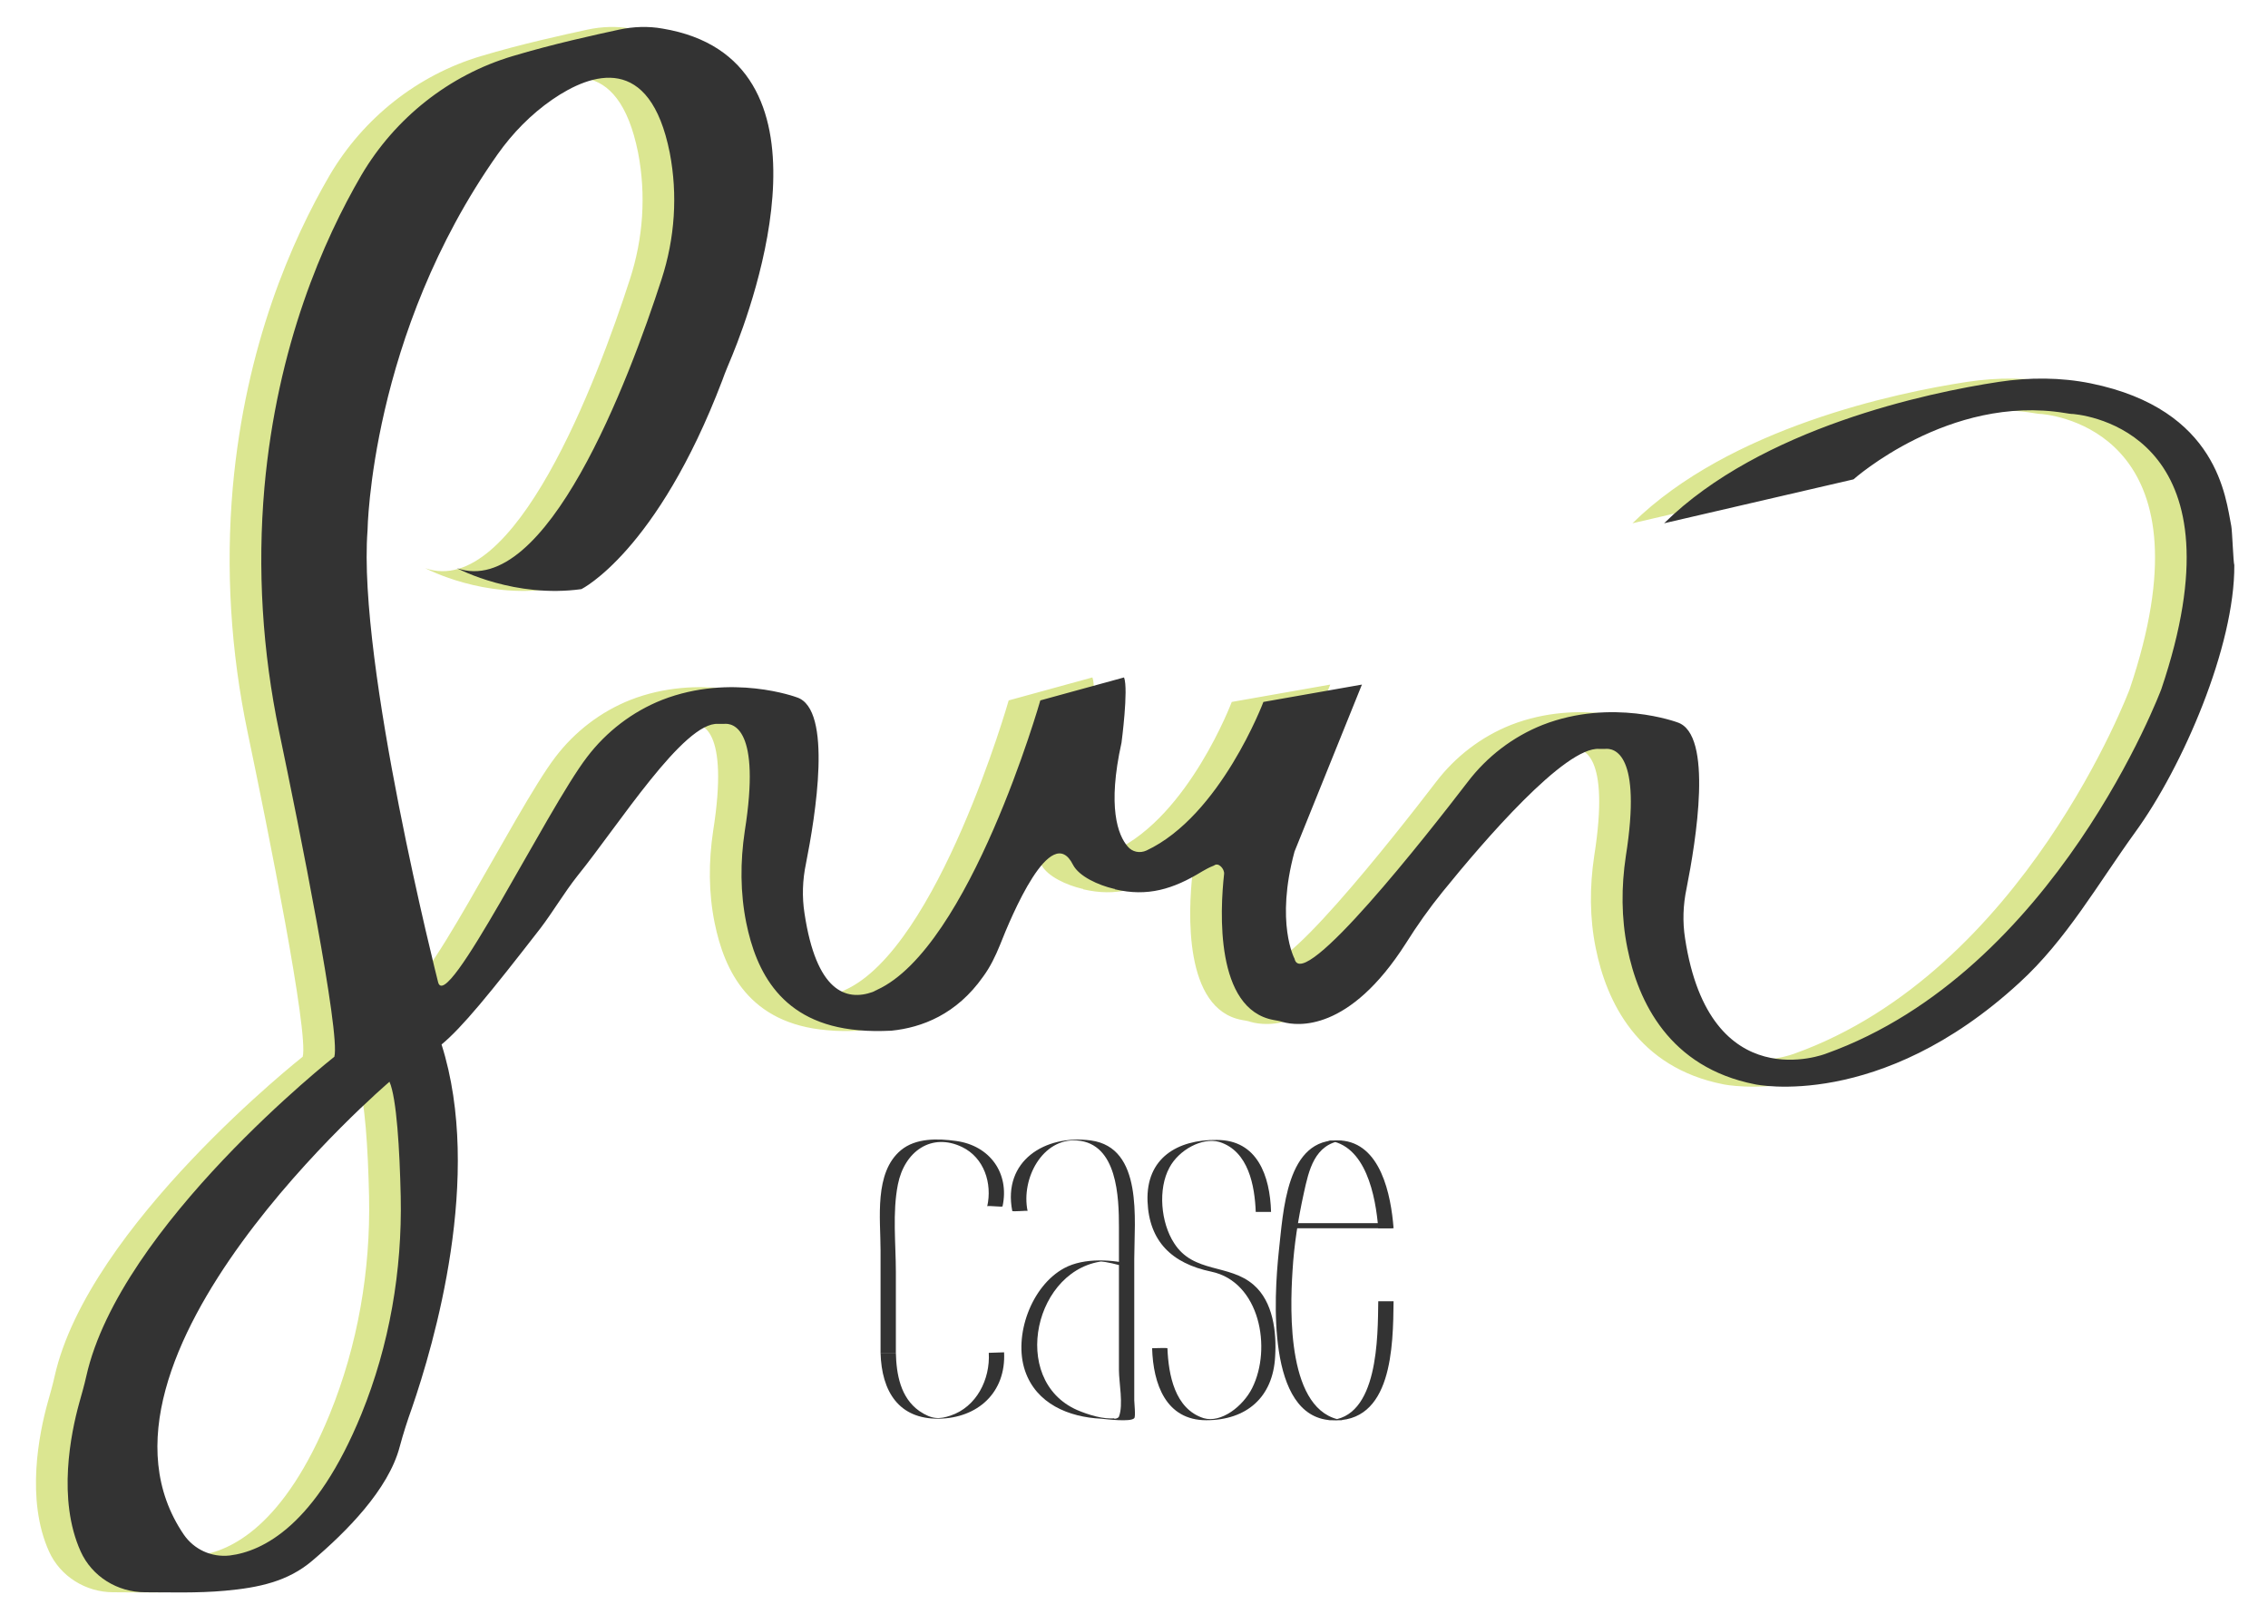
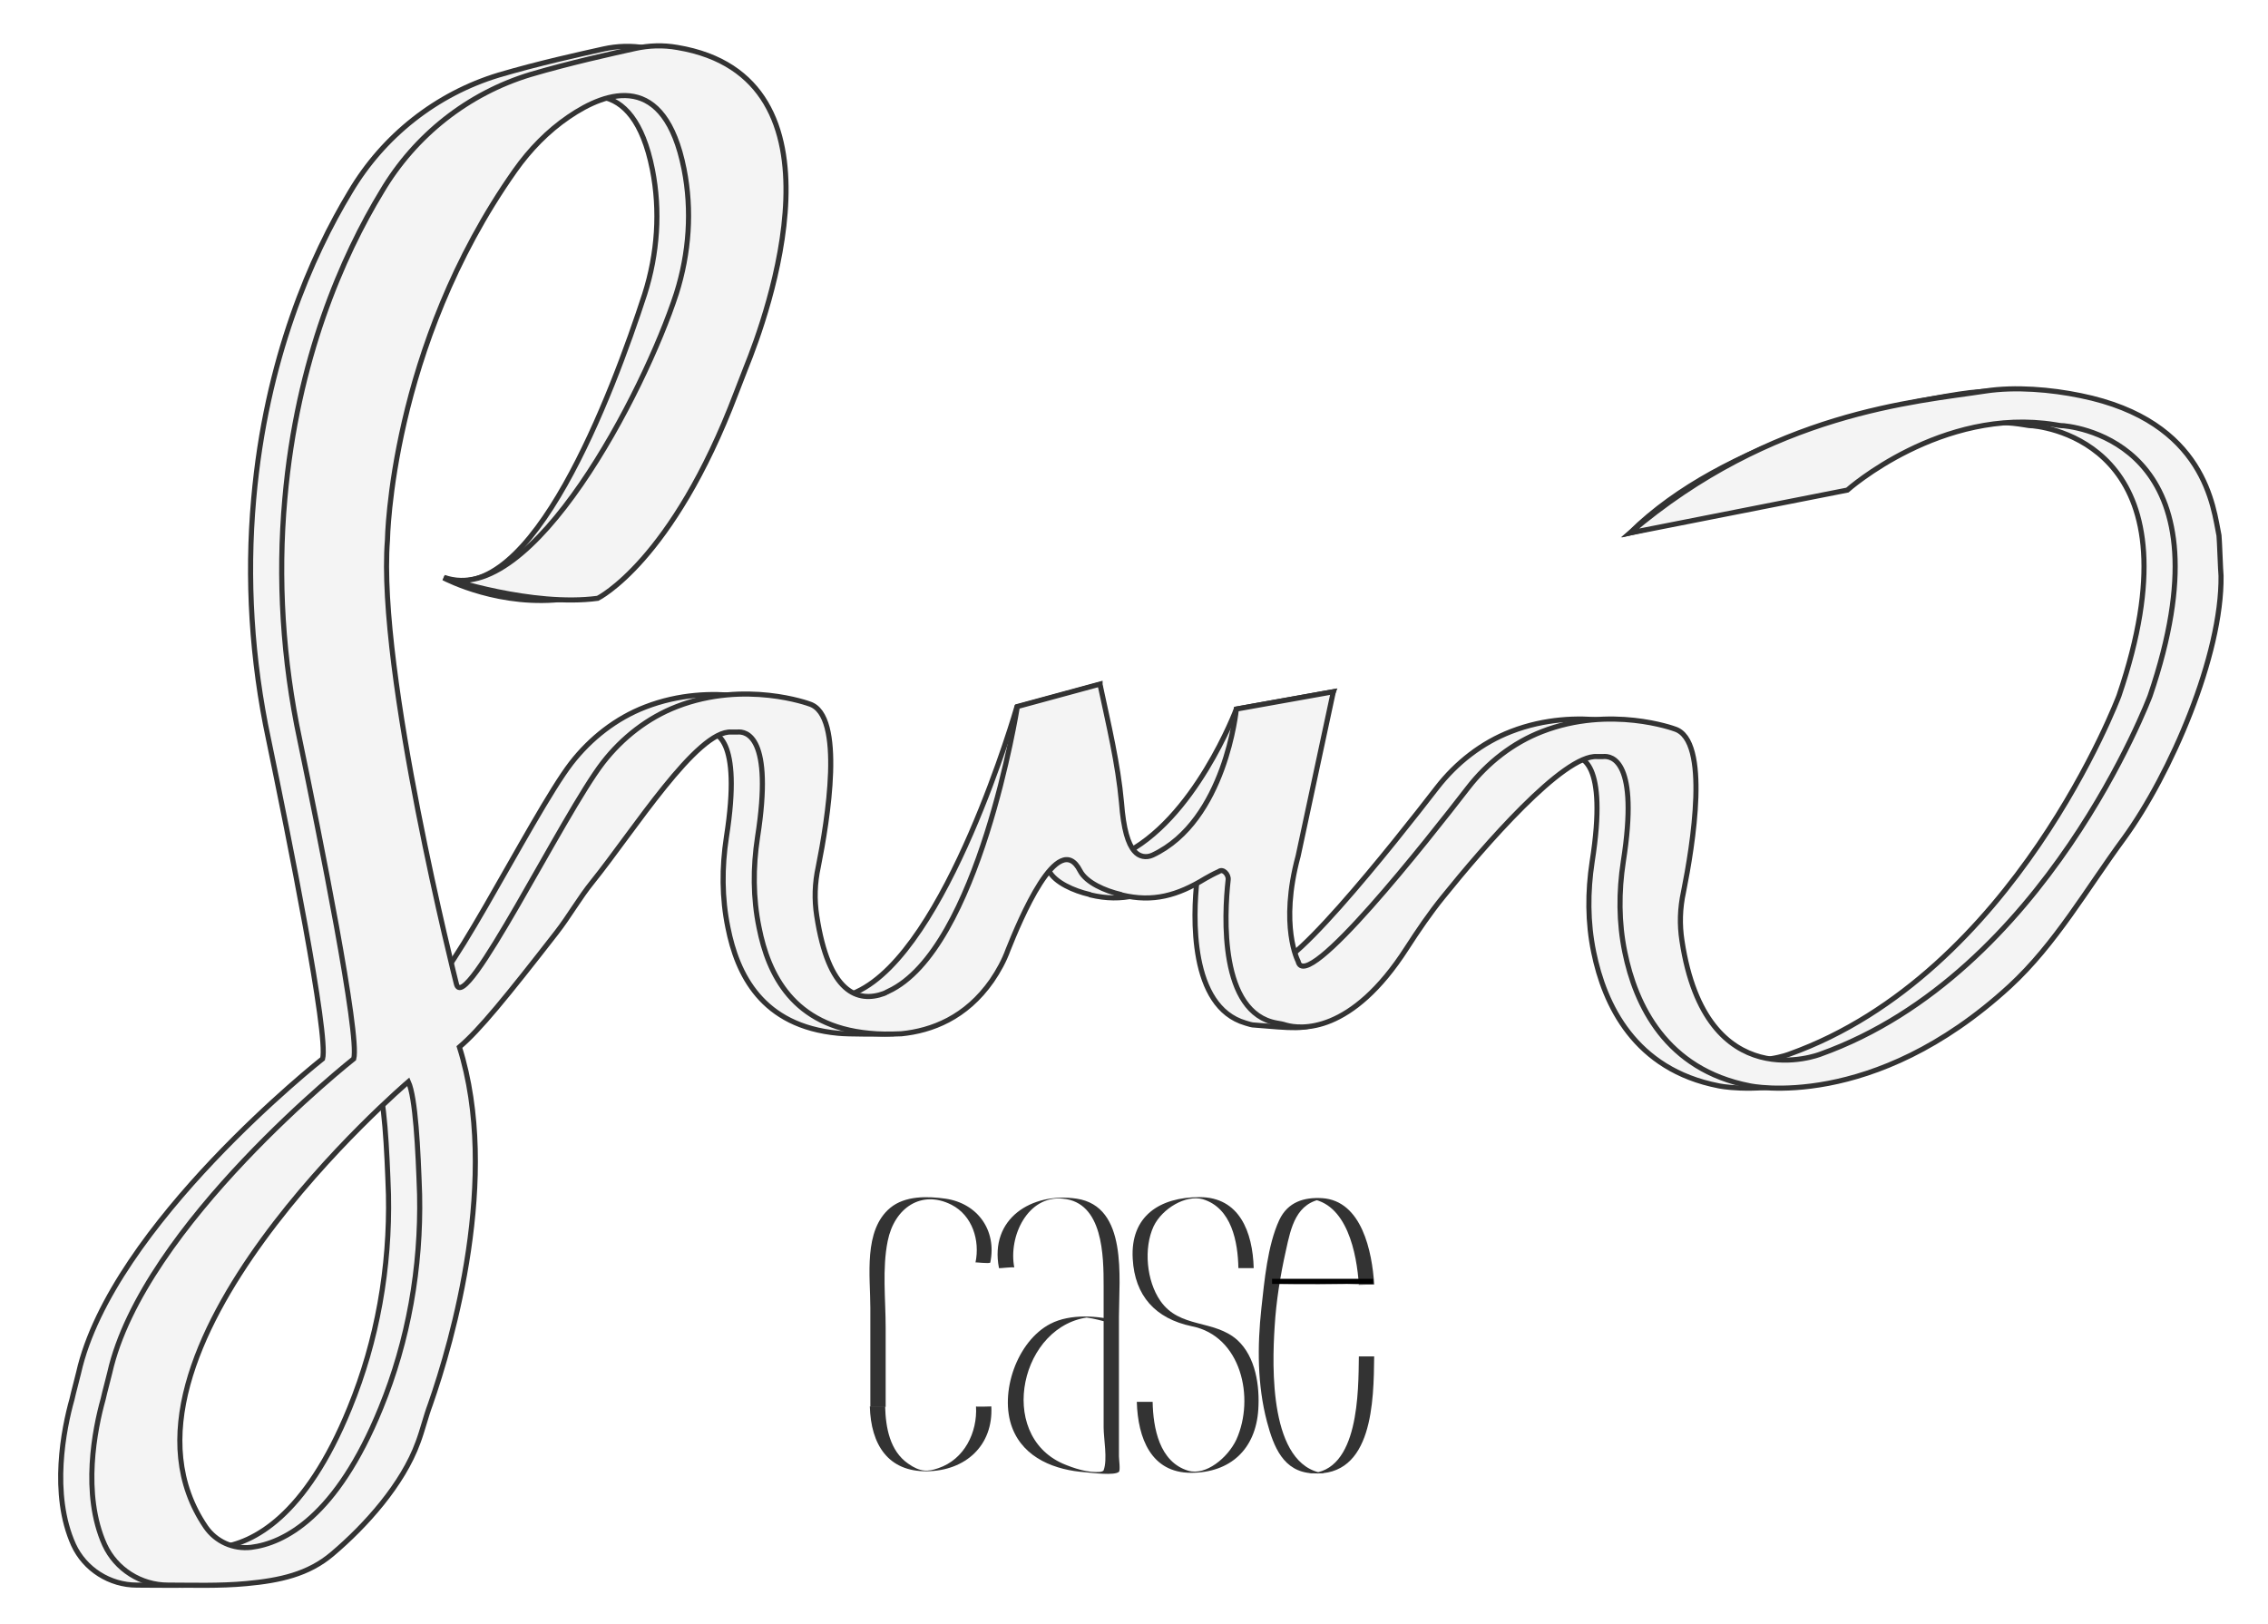
<svg xmlns="http://www.w3.org/2000/svg" version="1.1" id="Layer_1" x="0px" y="0px" viewBox="0 0 444.3 318.1" style="enable-background:new 0 0 444.3 318.1;" xml:space="preserve">
  <style type="text/css">
- 	.st0{fill:#DBE691;}
+ 	.st0{fill:#F4F4F4;stroke:#333333;stroke-miterlimit:10;}
	.st1{fill:#333333;}
- 	.st2{fill:none;stroke:#333333;stroke-miterlimit:10;}
+ 	.st2{fill:none;stroke:#000000;stroke-miterlimit:10;}
</style>
-   <path class="st0" d="M430.9,103c-1.1-5.4-2.5-22.8-27.5-27.9c-5.9-1.2-12.1-1.2-18-0.3c-13.9,2.1-46.6,9-65.6,27.7l37.1-8.6  c0,0,18.7-16.7,41.4-13c0.6,0.1,1.2,0.2,1.7,0.2c4.9,0.5,33.5,5.7,17.2,53.9c0,0-20.7,55.3-65.7,71.4c0,0-22.8,9-27.6-22.6  c-0.5-3.2-0.4-6.5,0.3-9.8c1.8-9.1,5.3-30.2-1.8-32.5c0,0-12.8-4.8-26.4,0.5c-5.8,2.3-10.9,6.2-14.7,11.2  c-7.9,10.3-32.4,41.5-33.9,34.6c0,0-3.8-7,0-21l13.2-32.7l-19.3,3.4c0,0-8.4,22.3-22.9,29.1c-1.3,0.6-2.8,0.3-3.7-0.8  c-1.9-2.2-4-7.7-1.2-20.3c0,0,1.4-10.5,0.5-12.8l-16.4,4.5c0,0-13.8,48.4-32,56.7c-0.1,0.1-0.3,0.1-0.4,0.2  c-0.1,0.1-0.3,0.1-0.4,0.2c0,0,0,0,0,0c-5.3,1.9-11.1-0.1-13.4-15.4c-0.5-3.2-0.4-6.5,0.3-9.8c1.8-9.1,5.3-30.2-1.8-32.5  c0,0-12.8-4.8-26.4,0.5c-5.8,2.3-10.9,6.2-14.7,11.2c-7.9,10.3-27.7,50.9-29.2,44c0,0-15.8-62.3-13.8-88.4c0,0,0.5-38.3,25.5-73.7  c2.9-4.1,6.5-7.8,10.7-10.7c7.7-5.3,19.1-9.1,23,10.4c1.6,8.3,1,16.8-1.6,24.8c-6.4,19.8-22.6,62.7-40.1,56.6  c0.6,0.3,11.4,5.9,24.4,4.1c0,0,14.8-7.3,27.6-40.9c0.6-1.7,1.3-3.3,2-5c4.2-10.3,21.6-58-13.7-63.9c-2.8-0.5-5.7-0.4-8.5,0.2  c-4.6,1-12.9,2.8-20.9,5.2c-12.4,3.7-23,12.1-29.6,23.3c-7.4,12.7-16.5,33.3-19,61.2c-1.4,16-0.4,32.1,2.9,47.9  c4,19.1,12,59,10.8,63.6c0,0-42,33.1-48.6,62.6c-0.4,1.8-0.9,3.5-1.4,5.3c-1.6,5.8-4.3,18.8,0.3,29c2.2,4.9,7.2,8,12.6,8  c4.6,0,10.2,0.2,15.7-0.3c6.6-0.6,12.3-1.8,17.1-5.9c6.6-5.6,14.9-13.9,17.1-22.3c0.7-2.6,1.5-5.1,2.4-7.6  c4.3-12.5,14-45.4,5.8-71.2l0,0c4-3.3,9.4-9.9,19.4-22.8c2.5-3.3,4.6-6.9,7.2-10.2c8.1-10,20.9-30.3,27.6-29.8c0.4,0,0.7,0,1.1,0  c1.8-0.2,7.3,0.8,4.1,21c-0.9,6-0.9,12.1,0.3,18c1.9,9.3,6.7,19.7,22,21c2,0.2,4.1,0.2,6.4,0.1c6-0.6,12.8-3.2,18-10.6  c1.4-1.9,2.4-4,3.3-6.2c2.2-5.6,10-24.3,14.3-15.7c1.2,2.3,5,4,8,4.7c0.1,0,0.2,0,0.2,0.1c6.4,1.5,11.4,0,17.1-3.5  c0.7-0.4,1.4-0.8,2.2-1.1l0.2-0.1c0.8-0.6,2,0.7,1.9,1.7c-0.8,7.2-1.8,26.5,9.7,28.6c0.6,0.1,1.2,0.2,1.8,0.4  c2.9,0.8,13,2,24.1-15.4c2.2-3.5,4.6-6.9,7.2-10.1c8.1-10,24-28.5,30.7-28c0.4,0,0.7,0,1.1,0c1.8-0.2,7.3,0.8,4.1,21  c-0.9,6-0.9,12.1,0.3,18c2.1,10.5,8.2,23.4,25,26.7c0,0,24.4,5.3,51.8-19.9c9.2-8.4,15.4-19.4,22.7-29.5  c9.3-12.8,19.5-36.4,19.4-52.3C431.3,110.2,431.1,104,430.9,103z M64.6,277c-8.9,21.8-19.3,26.9-25.8,27.7c-3.6,0.4-7-1.2-9-4.1  c-23.4-34.4,40.3-88.7,40.3-88.7c1.4,3.2,2,13.3,2.2,22.5C72.6,248.9,70.1,263.5,64.6,277z" />
-   <path class="st1" d="M437.1,103c-1.1-5.4-2.5-22.8-27.5-27.9c-5.9-1.2-12.1-1.2-18-0.3c-13.9,2.1-46.6,9-65.6,27.7l37.1-8.6  c0,0,18.7-16.7,41.4-13c0.6,0.1,1.2,0.2,1.7,0.2c4.9,0.5,33.5,5.7,17.2,53.9c0,0-20.7,55.3-65.7,71.4c0,0-22.8,9-27.6-22.6  c-0.5-3.2-0.4-6.5,0.3-9.8c1.8-9.1,5.3-30.2-1.8-32.5c0,0-12.8-4.8-26.4,0.5c-5.8,2.3-10.9,6.2-14.7,11.2  c-7.9,10.3-32.4,41.5-33.9,34.6c0,0-3.8-7,0-21l13.2-32.7l-19.3,3.4c0,0-8.4,22.3-22.9,29.1c-1.3,0.6-2.8,0.3-3.7-0.8  c-1.9-2.2-4-7.7-1.2-20.3c0,0,1.4-10.5,0.5-12.8l-16.4,4.5c0,0-13.8,48.4-32,56.7c-0.1,0.1-0.3,0.1-0.4,0.2  c-0.1,0.1-0.3,0.1-0.4,0.2c0,0,0,0,0,0c-5.3,1.9-11.1-0.1-13.4-15.4c-0.5-3.2-0.4-6.5,0.3-9.8c1.8-9.1,5.3-30.2-1.8-32.5  c0,0-12.8-4.8-26.4,0.5c-5.8,2.3-10.9,6.2-14.7,11.2c-7.9,10.3-27.7,50.9-29.2,44c0,0-15.8-62.3-13.8-88.4c0,0,0.5-38.3,25.5-73.7  c2.9-4.1,6.5-7.8,10.7-10.7c7.7-5.3,19.1-9.1,23,10.4c1.6,8.3,1,16.8-1.6,24.8c-6.4,19.8-22.6,62.7-40.1,56.6  c0.6,0.3,11.4,5.9,24.4,4.1c0,0,14.8-7.3,27.6-40.9c0.6-1.7,1.3-3.3,2-5c4.2-10.3,21.6-58-13.7-63.9c-2.8-0.5-5.7-0.4-8.5,0.2  c-4.6,1-12.9,2.8-20.9,5.2c-12.4,3.7-23,12.1-29.6,23.3c-7.4,12.7-16.5,33.3-19,61.2c-1.4,16-0.4,32.1,2.9,47.9  c4,19.1,12,59,10.8,63.6c0,0-42,33.1-48.6,62.6c-0.4,1.8-0.9,3.5-1.4,5.3c-1.6,5.8-4.3,18.8,0.3,29c2.2,4.9,7.2,8,12.6,8  c4.6,0,10.2,0.2,15.7-0.3c6.6-0.6,12.3-1.8,17.1-5.9c6.6-5.6,14.9-13.9,17.1-22.3c0.7-2.6,1.5-5.1,2.4-7.6  c4.3-12.5,14-45.4,5.8-71.2l0,0c4-3.3,9.4-9.9,19.4-22.8c2.5-3.3,4.6-6.9,7.2-10.2c8.1-10,20.9-30.3,27.6-29.8c0.4,0,0.7,0,1.1,0  c1.8-0.2,7.3,0.8,4.1,21c-0.9,6-0.9,12.1,0.3,18c1.9,9.3,6.7,19.7,22,21c2,0.2,4.1,0.2,6.4,0.1c6-0.6,12.8-3.2,18-10.6  c1.4-1.9,2.4-4,3.3-6.2c2.2-5.6,10-24.3,14.3-15.7c1.2,2.3,5,4,8,4.7c0.1,0,0.2,0,0.2,0.1c6.4,1.5,11.4,0,17.1-3.5  c0.7-0.4,1.4-0.8,2.2-1.1l0.2-0.1c0.8-0.6,2,0.7,1.9,1.7c-0.8,7.2-1.8,26.5,9.7,28.6c0.6,0.1,1.2,0.2,1.8,0.4  c2.9,0.8,13,2,24.1-15.4c2.2-3.5,4.6-6.9,7.2-10.1c8.1-10,24-28.5,30.7-28c0.4,0,0.7,0,1.1,0c1.8-0.2,7.3,0.8,4.1,21  c-0.9,6-0.9,12.1,0.3,18c2.1,10.5,8.2,23.4,25,26.7c0,0,24.4,5.3,51.8-19.9c9.2-8.4,15.4-19.4,22.7-29.5  c9.3-12.8,19.5-36.4,19.4-52.3C437.5,110.2,437.3,104,437.1,103z M70.8,277c-8.9,21.8-19.3,26.9-25.8,27.7c-3.6,0.4-7-1.2-9-4.1  c-23.4-34.4,40.3-88.7,40.3-88.7c1.4,3.2,2,13.3,2.2,22.5C78.8,248.9,76.3,263.5,70.8,277z" />
+   <path class="st0" d="M428.6,104.9c-1.1-5.3-2.5-22.4-27.1-27.4c-5.8-1.2-11.9-1.2-17.7-0.3c-13.6,2.1-45.8,8.8-64.5,27.2l36.5-8.4  c0,0,18.4-16.4,40.7-12.8c0.6,0.1,1.1,0.2,1.7,0.2c4.8,0.5,33,5.6,16.9,52.9c0,0-20.4,54.4-64.6,70.2c0,0-22.4,8.8-27.1-22.2  c-0.5-3.2-0.4-6.4,0.3-9.6c1.8-9,5.2-29.7-1.7-31.9c0,0-12.6-4.7-26,0.5c-5.7,2.2-10.7,6.1-14.5,11c-7.8,10.1-31.9,40.7-33.3,34  c0,0-3.7-6.9,0-20.6l13-32.2l-19,3.4c0,0-8.2,21.9-22.5,28.6c-1.3,0.6-2.7,0.3-3.6-0.8c-1.9-2.2-4-7.5-1.2-20c0,0,1.4-10.3,0.5-12.6  l-16.2,4.4c0,0-13.6,47.6-31.4,55.8c-0.1,0.1-0.3,0.1-0.4,0.2c-0.1,0.1-0.3,0.1-0.4,0.2c0,0,0,0,0,0c-5.2,1.9-10.9-0.1-13.2-15.2  c-0.5-3.2-0.4-6.4,0.3-9.6c1.8-9,5.2-29.7-1.7-31.9c0,0-12.6-4.7-26,0.5c-5.7,2.2-10.7,6.1-14.5,11c-7.8,10.1-27.2,50-28.7,43.3  c0,0-15.5-61.2-13.5-86.9c0,0,0.5-37.7,25-72.4c2.9-4.1,6.4-7.7,10.5-10.5c7.6-5.2,18.8-8.9,22.6,10.2c1.6,8.1,1,16.5-1.5,24.4  c-6.3,19.4-22.2,61.7-39.4,55.6c0.6,0.3,11.2,5.8,24,4.1c0,0,14.6-7.2,27.1-40.2c0.6-1.6,1.3-3.3,1.9-4.9  c4.1-10.1,21.3-57-13.4-62.8c-2.8-0.5-5.6-0.4-8.3,0.2c-4.5,1-12.7,2.8-20.5,5.1c-12.2,3.7-22.6,11.9-29.1,22.9  C61.1,50,52.1,70.3,49.7,97.7c-1.4,15.7-0.4,31.6,2.9,47.1c3.9,18.8,11.8,58,10.6,62.6c0,0-41.3,32.6-47.8,61.5  c-0.4,1.7-0.9,3.4-1.3,5.2c-1.6,5.7-4.2,18.5,0.3,28.5c2.2,4.8,7.1,7.9,12.4,7.9c4.5,0,10.1,0.2,15.4-0.3c6.5-0.6,12.1-1.8,16.8-5.8  c6.5-5.5,14.6-13.6,16.8-21.9c0.7-2.5,1.5-5,2.4-7.4c4.3-12.3,13.7-44.6,5.7-70l0,0c3.9-3.3,9.2-9.8,19-22.4c2.5-3.2,4.5-6.8,7.1-10  c7.9-9.8,20.5-29.8,27.2-29.3c0.4,0,0.7,0,1.1,0c1.8-0.2,7.1,0.8,4,20.6c-0.9,5.9-0.9,11.9,0.3,17.7c1.8,9.1,6.6,19.3,21.6,20.7  c1.9,0.2,8.4,0.2,10.7,0.1c5.9-0.6,8.2-3.1,13.3-10.4c1.3-1.9,2.4-3.9,3.2-6.1c2.2-5.5,9.8-23.9,14.1-15.4c1.2,2.3,4.9,3.9,7.9,4.6  c0.1,0,0.1,0,0.2,0.1c6.3,1.5,11.2,0,16.8-3.4c0.7-0.4,1.4-0.8,2.1-1.1l0.2-0.1c0.8-0.6,1.9,0.6,1.8,1.6c-0.8,7.1-1.5,24.9,9.5,28.1  c0.7,0.2,1.2,0.4,1.8,0.4c14,1.1,12.8,1.9,23.7-15.1c2.2-3.4,4.5-6.8,7.1-10c7.9-9.8,23.6-28,30.2-27.5c0.4,0,0.7,0,1.1,0  c1.8-0.2,7.1,0.8,4,20.6c-0.9,5.9-0.9,11.9,0.3,17.7c2.1,10.3,8,23,24.5,26.2c0,0,24,5.2,50.9-19.5c9-8.3,15.1-19.1,22.4-29  c9.1-12.5,19.2-35.8,19-51.4C429,111.9,428.8,105.8,428.6,104.9z M68.5,275.8c-8.7,21.4-19,26.5-25.4,27.3c-3.5,0.4-6.9-1.1-8.9-4  c-23-33.8,39.7-87.2,39.7-87.2c1.4,3.1,1.9,13.1,2.2,22.1C76.4,248.3,73.9,262.6,68.5,275.8z" />
+   <path class="st0" d="M434.7,104.9c-1.1-5.3-2.5-22.4-27.1-27.4c-5.8-1.2-12.8-1.8-18.7-0.9c-13.6,2.1-41.8,4.1-69.6,27.8l42.6-8.4  c0,0,18.4-16.4,40.7-12.8c0.6,0.1,1.1,0.2,1.7,0.2c4.8,0.5,33,5.6,16.9,52.9c0,0-20.4,54.4-64.6,70.2c0,0-22.4,8.8-27.1-22.2  c-0.5-3.2-0.4-6.4,0.3-9.6c1.8-9,5.2-29.7-1.7-31.9c0,0-12.6-4.7-26,0.5c-5.7,2.2-10.7,6.1-14.5,11c-7.8,10.1-31.9,40.7-33.3,34  c0,0-3.7-6.9,0-20.6l6.9-32.2l-19,3.4c0,0-2.1,21.9-16.4,28.6c-1.3,0.6-2.7,0.3-3.6-0.8c-1.2-1.4-2.1-4.2-2.5-9.5  c-0.7-7.7-2.5-15.1-4.2-23.1l0-0.1l-16.2,4.4c0,0-7.5,47.6-25.3,55.8c-0.1,0.1-0.3,0.1-0.4,0.2c-0.1,0.1-0.3,0.1-0.4,0.2  c0,0,0,0,0,0c-5.2,1.9-10.9-0.1-13.2-15.2c-0.5-3.2-0.4-6.4,0.3-9.6c1.8-9,5.2-29.7-1.7-31.9c0,0-12.6-4.7-26,0.5  c-5.7,2.2-10.7,6.1-14.5,11c-7.8,10.1-27.2,50-28.7,43.3c0,0-15.5-61.2-13.5-86.9c0,0,0.5-37.7,25-72.4c2.9-4.1,6.4-7.7,10.5-10.5  c7.6-5.2,18.8-8.9,22.6,10.2c1.6,8.1,1,16.5-1.5,24.4c-6.3,19.4-28.3,61.7-45.5,55.6c0.6,0.3,17.3,5.8,30.1,4.1  c0,0,14.6-7.2,27.1-40.2c0.6-1.6,1.3-3.3,1.9-4.9c4.1-10.1,21.3-57-13.4-62.8c-2.8-0.5-5.6-0.4-8.3,0.2c-4.5,1-12.7,2.8-20.5,5.1  c-12.2,3.7-22.6,11.9-29.1,22.9C67.2,50,58.2,70.3,55.8,97.7c-1.4,15.7-0.4,31.6,2.9,47.1c3.9,18.8,11.8,58,10.6,62.6  c0,0-41.3,32.6-47.8,61.5c-0.4,1.7-0.9,3.4-1.3,5.2c-1.6,5.7-4.2,18.5,0.3,28.5c2.2,4.8,7.1,7.9,12.4,7.9c4.5,0,10.1,0.2,15.4-0.3  c6.5-0.6,12.1-1.8,16.8-5.8c6.5-5.5,13.8-13.6,16.8-21.9c0.9-2.4,1.5-5,2.4-7.4c4.3-12.3,13.7-44.6,5.7-70l0,0  c3.9-3.3,9.2-9.8,19-22.4c2.5-3.2,4.5-6.8,7.1-10c7.9-9.8,20.5-29.8,27.2-29.3c0.4,0,0.7,0,1.1,0c1.8-0.2,7.1,0.8,4,20.6  c-0.9,5.9-0.9,11.9,0.3,17.7c1.8,9.1,6.6,19.3,21.6,20.7c1.9,0.2,4,0.2,6.3,0.1c5.9-0.6,12.6-3.1,17.7-10.4c1.3-1.9,2.4-3.9,3.2-6.1  c2.2-5.5,9.8-23.9,14.1-15.4c1.2,2.3,4.9,3.9,7.9,4.6c0.1,0,0.1,0,0.2,0.1c6.2,1.5,11,0.1,16.4-3.2c0.7-0.4,1.8-1,2.5-1.3l0.2-0.1  c0.8-0.6,1.9,0.6,1.8,1.6c-0.8,7.1-1.7,26.1,9.5,28.1c0.6,0.1,1.2,0.2,1.8,0.4c2.8,0.8,12.8,1.9,23.7-15.1c2.2-3.4,4.5-6.8,7.1-10  c7.9-9.8,23.6-28,30.2-27.5c0.4,0,0.7,0,1.1,0c1.8-0.2,7.1,0.8,4,20.6c-0.9,5.9-0.9,11.9,0.3,17.7c2.1,10.3,8,23,24.5,26.2  c0,0,24,5.2,50.9-19.5c9-8.3,15.1-19.1,22.4-29c9.1-12.5,19.2-35.8,19-51.4C435,111.9,434.8,105.8,434.7,104.9z M74.6,275.8  c-8.7,21.4-19,26.5-25.4,27.3c-3.5,0.4-6.9-1.1-8.9-4c-23-33.8,39.7-87.2,39.7-87.2c1.4,3.1,1.9,13.1,2.2,22.1  C82.5,248.3,80,262.6,74.6,275.8z" />
  <g>
    <g>
-       <path class="st1" d="M201.3,237.2c-1.3-6.3,2.9-14.3,9.7-13.8c7.9,0.6,8.2,11.1,8.2,17c0,9.3,0,18.7,0,28c0,2.4,0.9,6.8,0,9.1    c-0.2,0.5-1.6,0.5-0.7,0.3c-2.3,0.3-5.4-0.7-7.5-1.6c-13.4-5.9-8.3-28.2,5.7-29.2c-0.9,0-1.9,0-2.8,0c1.9,0,3.4,0.3,5.3,0.8    c0.9,0.2,2.1-0.2,3,0c-4.1-1.1-9.8-1.5-13.7,0.6c-6.5,3.5-10,13.3-7.7,20.1c2.2,6.5,8.6,9.1,14.9,9.4c1.1,0.1,5.8,0.7,6.5-0.1    c0.3-0.3,0-3,0-3.5c0-2.7,0-5.4,0-8.1c0-6.5,0-13.1,0-19.6c0-7.6,1.8-21.8-8.5-23.2c-9-1.2-17.3,4-15.4,13.8    C198.3,237.4,201.2,237.1,201.3,237.2L201.3,237.2z" />
+       <path class="st1" d="M198.7,248.3c-1.2-6.2,2.7-14.2,9.5-13.5c7.9,0.7,8,11.2,8,17.1c0,9.2,0,18.5,0,27.7c0,2.2,0.8,6.3,0,8.4    c-0.1,0.4-1.8,0.4-0.6,0.3c-2.3,0.3-5.3-0.7-7.4-1.6c-13.1-5.8-8.2-27.4,5.4-28.7c-0.5,0-1,0-1.5,0c0.4,0,0.9,0,1.3,0    c-0.5,0-1,0-1.5,0c1.5,0.1,2.8,0.4,4.3,0.8c0.9,0.2,2.1-0.2,3,0c-4.1-1.1-9.5-1.5-13.4,0.5c-6.6,3.4-10.1,13.6-7.5,20.4    c2.3,6,8.5,8.3,14.4,8.7c1.1,0.1,5.7,0.7,6.5-0.1c0.3-0.3,0-2.5,0-3c0-2.6,0-5.2,0-7.8c0-6.5,0-13.1,0-19.6    c0-7.5,1.8-21.6-8.3-23.1c-8.8-1.3-17.1,3.9-15.2,13.6C195.7,248.5,198.7,248.1,198.7,248.3L198.7,248.3z" />
    </g>
  </g>
  <g>
    <g>
-       <path class="st1" d="M225.7,264.1c0.2,7,2.7,14.1,10.6,14.1c7.9,0,13.1-4.5,13.5-12.5c0.3-4.8-0.4-10.7-4.2-14    c-4.8-4.2-11.8-2.2-15.6-8.2c-2.6-4-3.2-10.6-0.9-14.8c1.8-3.4,6.4-6,9.8-5c5.7,1.8,6.9,8.6,7.1,13.7c0,0,3,0,3,0    c-0.2-7.1-2.7-14.1-10.6-14.1c-7.8-0.1-13.9,3.6-13.6,12c0.3,7.9,4.8,12.2,12.5,13.8c9.5,2,11.9,15,8,22.8    c-1.8,3.6-6.1,6.9-9.5,5.9c-5.7-1.8-6.9-8.6-7.1-13.7C228.7,264,225.7,264.1,225.7,264.1L225.7,264.1z" />
+       <path class="st1" d="M222.7,274.6c0.2,7.1,2.8,13.9,10.6,13.9c7.7,0,12.7-4.6,13.2-12.4c0.3-4.6-0.5-10.3-4.1-13.6    c-4.6-4.1-11.3-2.2-15.1-7.7c-2.7-3.9-3.3-10.3-1.3-14.6c1.7-3.5,6.3-6.2,9.6-5.3c5.7,1.7,6.9,8.4,7,13.5c0,0,3,0,3,0    c-0.2-7.1-2.8-13.9-10.6-13.9c-7.8,0-13.6,3.7-13.1,12.1c0.4,7.2,4.4,11.7,11.6,13.2c9.6,1.9,12.4,14,8.7,22.2    c-1.7,3.6-6,7.1-9.4,6.1c-5.7-1.7-6.9-8.4-7-13.5C225.7,274.6,222.7,274.6,222.7,274.6L222.7,274.6z" />
    </g>
  </g>
  <g>
    <g>
-       <path class="st1" d="M252.6,240.6c6.3,0,12.6,0,18.9,0c0.1,0,1.5,0,1.5,0c-0.5-6.5-2.5-16.7-10.4-17.2    c-10.7-0.7-11.2,14-12.1,21.9c-0.9,8.7-2.4,32.1,10.2,32.9c12.1,0.8,12.2-14.6,12.3-23.3c0,0-3,0-3,0c-0.1,6.7,0.1,23.1-9.8,23.3    c0.9,0,1.9,0,2.8,0c-10.9-1.5-10.3-21.3-9.8-29.2c0.3-5.1,1.1-10.2,2.2-15.2c1-4.6,2.1-9.7,7.6-10.4c-1,0-2,0-3,0    c7.6,0.7,9.5,11,10,17.2c0.5,0,1,0,1.5,0C265.2,240.6,258.9,240.6,252.6,240.6C251,240.6,250.9,240.6,252.6,240.6L252.6,240.6z" />
+       <path class="st1" d="M249.2,251.6c6.2,0,12.4,0,18.5,0c0.1,0,1.5,0,1.5,0c-0.4-6.4-2.4-16.4-10.2-16.9c-3.5-0.2-6.7,0.7-8.4,4.3    c-2.3,5-2.9,11.9-3.5,17.3c-0.8,7.4-0.8,15,1.1,22.2c1.3,4.9,3.2,9.8,8.9,10.1c11.9,0.8,12-14.3,12.1-22.9c0,0-3,0-3,0    c-0.1,6.6,0.1,22.7-9.7,22.9c0.9,0,1.9,0,2.8,0c-10.7-1.5-10.1-20.9-9.6-28.7c0.3-5,1.1-10,2.2-14.9c1-4.6,2-9.5,7.5-10.2    c-1,0-2,0-3,0c7.5,0.7,9.4,10.8,9.8,16.9c0.5,0,1,0,1.5,0C261.5,251.5,255.4,251.5,249.2,251.6    C247.5,251.5,247.4,251.6,249.2,251.6L249.2,251.6z" />
    </g>
  </g>
  <g>
    <g>
-       <path class="st1" d="M193.7,265c0.3,5.2-2.4,10.6-7.5,12.3c-2.1,0.7-3.6,0.8-6.1-0.9c-3.7-2.6-4.5-7.2-4.6-11.4c0,0-3,0-3,0    c0.2,7.6,3.6,13,11.4,12.9c7.6-0.1,13.2-5.1,12.8-13C196.7,264.9,193.7,265,193.7,265L193.7,265z" />
+       <path class="st1" d="M191.2,275.5c0.3,5.1-2.3,10.4-7.4,12.1c-2,0.7-3.5,0.8-5.9-0.9c-3.6-2.5-4.4-7.1-4.5-11.2c0,0-3,0-3,0    c0.2,7.5,3.6,12.8,11.2,12.7c7.5-0.1,13-5,12.6-12.7C194.2,275.5,191.2,275.6,191.2,275.5L191.2,275.5z" />
    </g>
  </g>
  <g>
    <g>
-       <path class="st1" d="M196.4,236.3c1.4-6.5-2.5-11.9-9.1-12.8c-3.6-0.5-7.9-0.6-10.8,1.8c-5.3,4.4-4,13.4-4,19.6    c0,6.7,0,13.4,0,20.1c0,0,3,0,3,0c0-5.3,0-10.5,0-15.8c0-5.5-0.7-11.7,0.4-17.2c1.3-6.5,6.6-10.2,12.6-7.3    c4.3,2.1,5.9,7.1,4.9,11.6C193.5,236.1,196.4,236.5,196.4,236.3L196.4,236.3z" />
+       <path class="st1" d="M194,247.3c1.3-6.3-2.5-11.6-8.8-12.5c-3.5-0.5-7.9-0.6-10.8,1.8c-5.3,4.4-3.9,13.4-3.9,19.6    c0,6.5,0,12.9,0,19.4c0,0,3,0,3,0c0-5.2,0-10.4,0-15.6c0-5.4-0.7-11.5,0.4-16.9c1.3-6.5,6.6-10.1,12.5-7.1c4.1,2.1,5.6,7,4.7,11.3    C191,247.2,193.9,247.6,194,247.3L194,247.3z" />
    </g>
  </g>
-   <line class="st2" x1="272.7" y1="240.1" x2="252.6" y2="240.1" />
+   <line class="st2" x1="269" y1="251" x2="249.2" y2="251" />
</svg>
